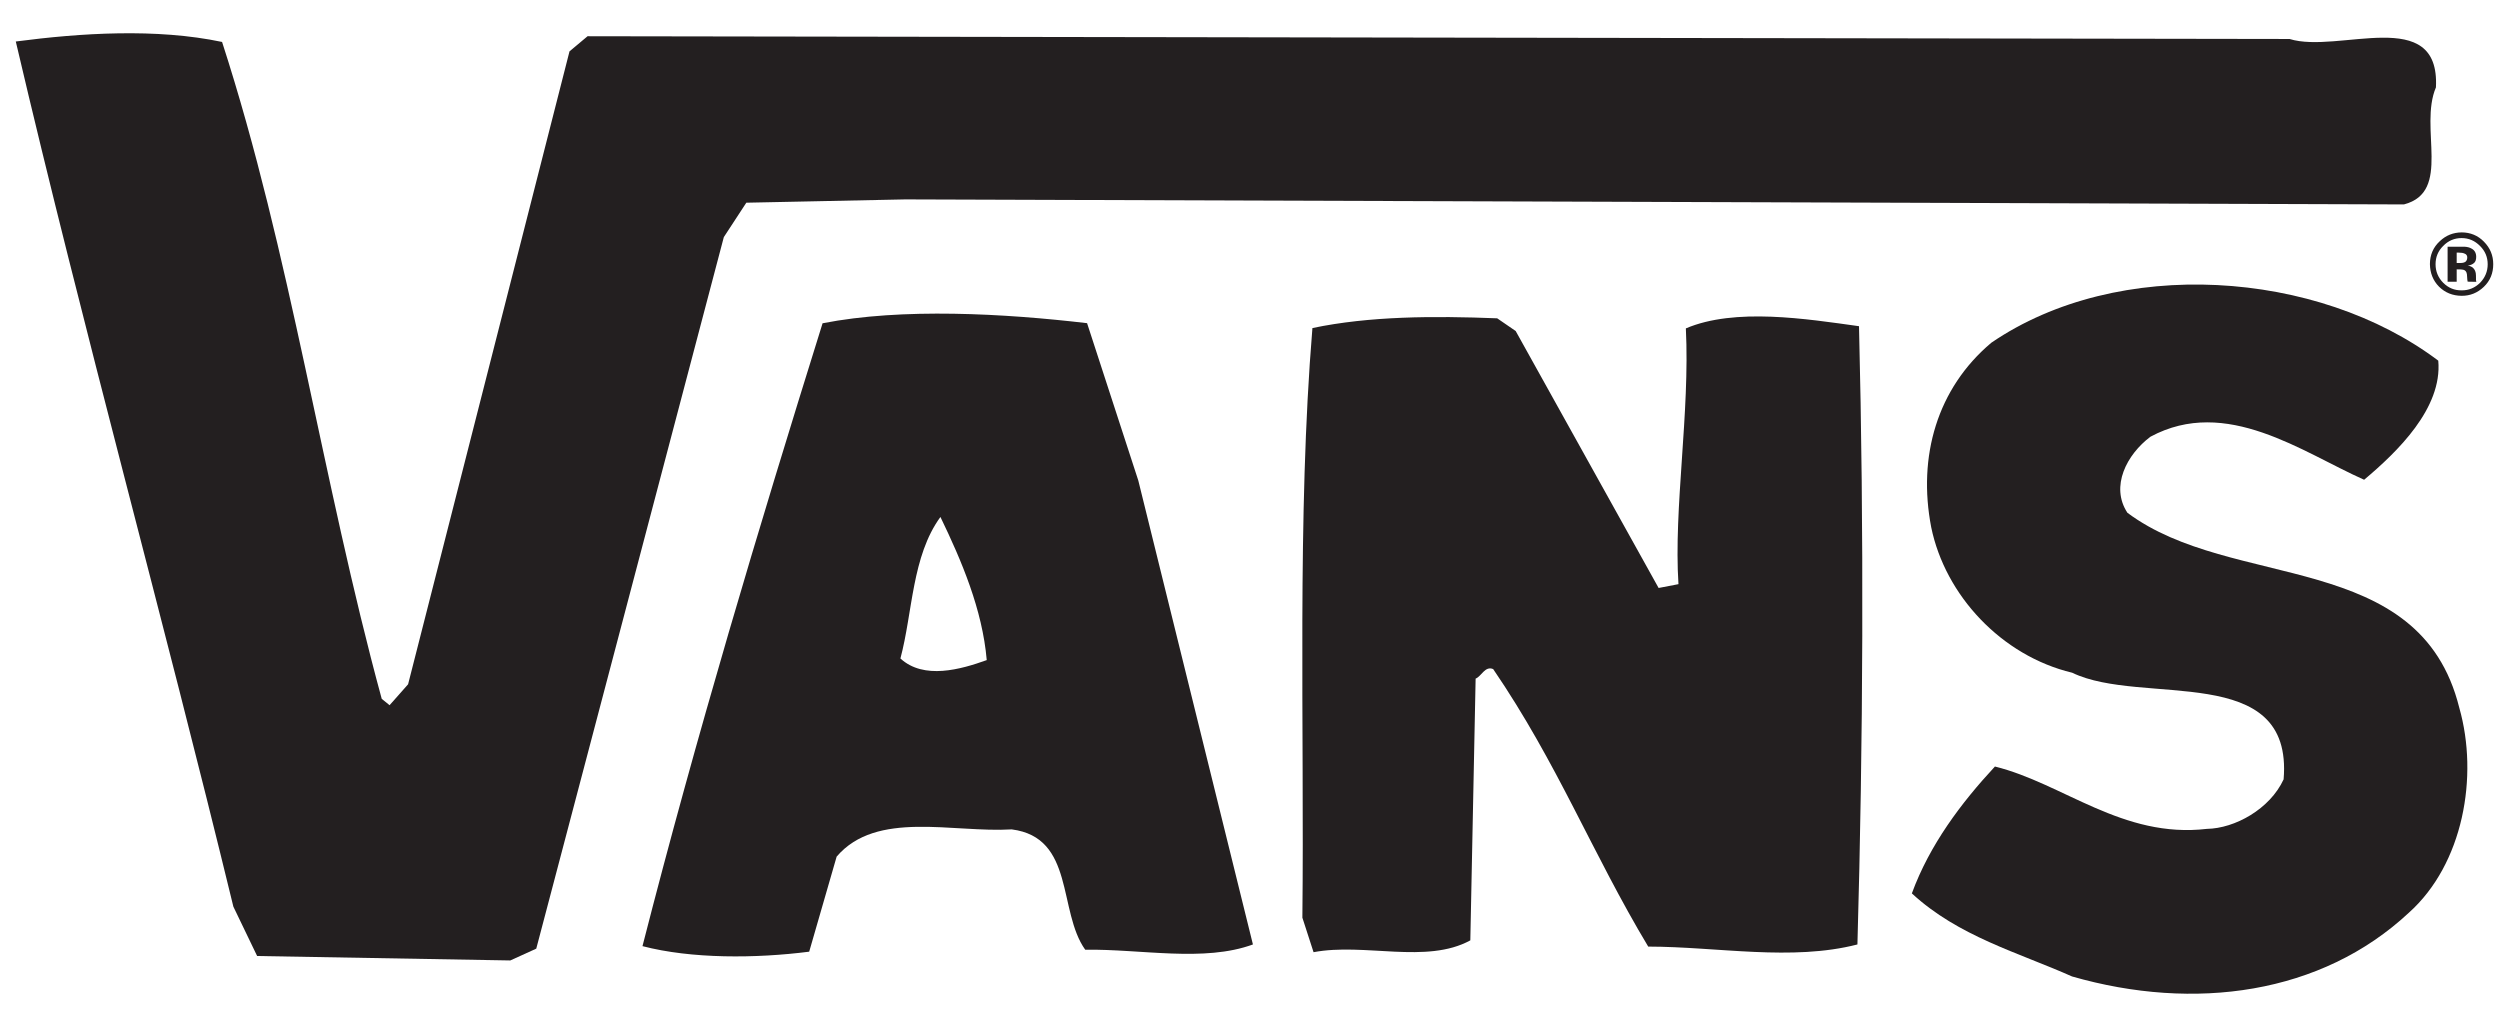
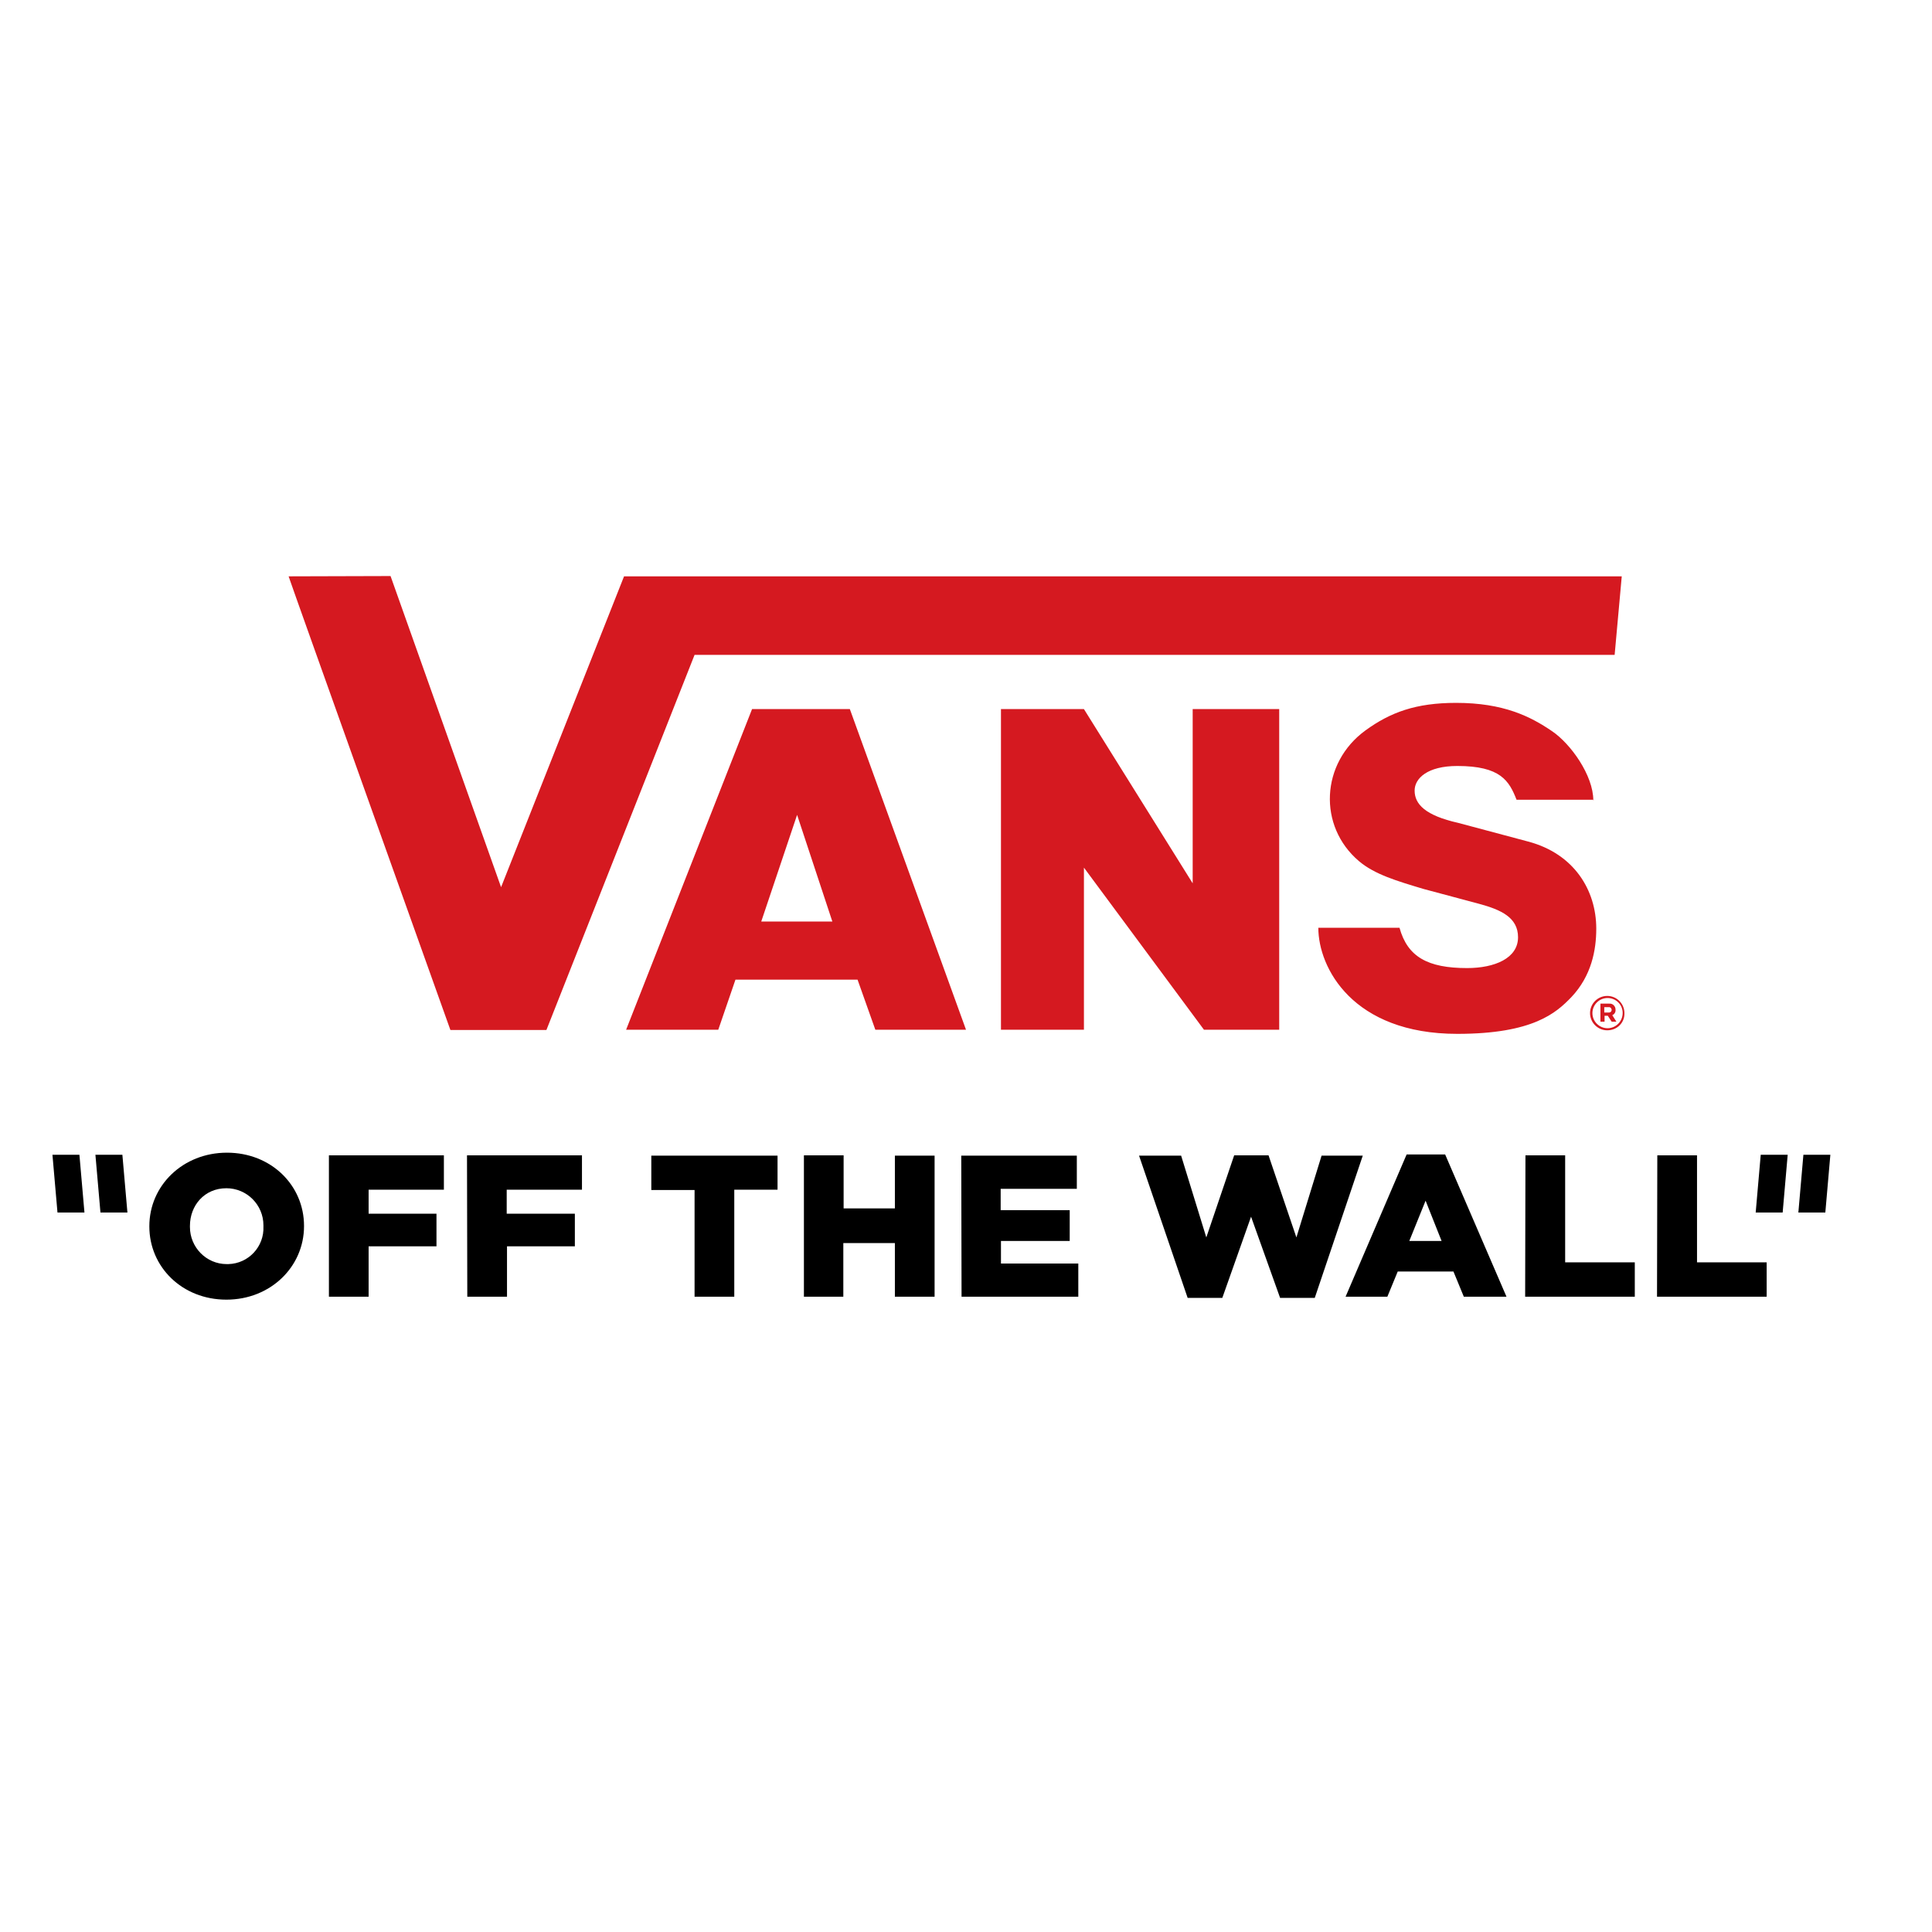
- <svg xmlns="http://www.w3.org/2000/svg" version="1.0" width="791.429" height="320" id="svg10142">
-   <defs id="defs10144" />
-   <g transform="translate(394.2857,-235.2193)" id="layer1">
-     <path d="M 376.863,262.876 C 371.406,275.675 382.005,295.958 366.733,299.934 L -107.684,298.343 L -158.019,299.389 L -165.143,310.282 L -224.52,535.535 L -232.744,539.271 L -312.883,537.866 L -320.41,522.235 C -342.719,430.397 -367.816,340.085 -389.286,248.356 C -368.753,245.665 -344.832,244.108 -323.983,248.498 C -302.252,315.587 -292.372,386.989 -273.44,456.453 L -270.957,458.468 L -265.096,451.845 L -213.998,251.482 L -208.279,246.689 L 330.525,247.561 C 345.96,252.375 378.192,236.559 376.863,262.876" id="path69" style="fill:#231f20;fill-opacity:1;fill-rule:nonzero;stroke:none" />
-     <path d="M 377.604,349.398 C 378.944,364.474 364.598,378.297 354.13,387.098 C 334.599,378.428 310.493,360.542 286.485,373.471 C 278.98,379.103 273.708,389.212 279.187,397.545 C 312.432,422.413 371.755,408.862 384.26,459.307 C 390.436,481.017 385.49,508.782 368.291,524.163 C 340.579,550.012 300.395,555.48 261.66,544.337 C 244.668,536.755 225.67,531.657 210.954,518.041 C 216.608,502.606 226.564,489.404 237.25,477.879 C 258.85,483.228 277.673,500.743 304.36,497.617 C 313.184,497.476 324.283,491.376 328.641,481.942 C 331.789,444.362 283.795,458.882 261.715,448.185 C 239.254,442.804 221.509,423.644 217.087,402.163 C 212.741,379.702 218.96,358.167 236.106,343.723 C 276.257,316.262 339.414,320.597 377.604,349.398" id="path73" style="fill:#231f20;fill-opacity:1;fill-rule:nonzero;stroke:none" />
-     <path d="M 194.223,338.483 C 195.824,403.012 195.552,470.025 193.722,534.206 C 172.927,539.565 149.519,534.925 127.493,534.881 C 109.705,505.242 98.812,476.899 78.41,447.031 C 75.828,445.93 74.663,449.373 72.855,450.048 L 71.177,532.91 C 57.289,540.513 37.66,533.607 21.549,536.657 L 18.009,525.731 C 18.663,464.971 16.277,398.612 21.19,339.071 C 39.185,335.292 59.489,335.194 79.684,335.989 L 85.534,340.008 L 130.783,421.356 L 137.068,420.147 C 135.51,396.172 140.728,365.813 139.41,339.18 C 154.965,332.547 177.622,336.174 194.223,338.483" id="path77" style="fill:#231f20;fill-opacity:1;fill-rule:nonzero;stroke:none" />
-     <path d="M -81.912,444.188 C -83.285,428.186 -89.875,412.729 -96.574,398.873 C -105.648,411.346 -105.321,429.014 -109.242,443.676 C -101.824,450.484 -90.104,447.129 -81.912,444.188 M -33.929,387.349 L 2.355,534.206 C -13.146,539.903 -33.101,535.611 -50.737,535.873 C -59.44,523.684 -53.961,500.351 -74.004,497.781 C -92.642,498.913 -116.791,491.626 -129.427,506.397 L -138.119,536.494 C -155.036,538.661 -175.384,538.792 -190.895,534.74 C -173.891,468.261 -154.295,402.904 -133.882,337.558 C -108.709,332.612 -76.237,334.464 -50.149,337.525 L -33.929,387.349 z" id="path81" style="fill:#231f20;fill-opacity:1;fill-rule:nonzero;stroke:none" />
-     <path d="M 385.872,315.478 C 385.469,315.292 384.891,315.194 384.129,315.194 L 383.432,315.194 L 383.432,318.473 L 384.565,318.473 C 385.273,318.495 385.806,318.342 386.188,318.103 C 386.58,317.787 386.776,317.329 386.776,316.719 C 386.787,316.098 386.46,315.674 385.872,315.478 M 380.556,324.399 L 380.556,313.321 C 381.264,313.299 382.277,313.321 383.66,313.321 C 385.033,313.343 385.806,313.321 385.926,313.321 C 386.841,313.386 387.571,313.571 388.137,313.92 C 389.129,314.432 389.608,315.336 389.608,316.534 C 389.608,317.482 389.368,318.157 388.845,318.538 C 388.333,318.963 387.702,319.214 386.939,319.268 C 387.647,319.421 388.159,319.66 388.519,319.933 C 389.172,320.488 389.543,321.338 389.532,322.46 L 389.543,323.429 C 389.532,323.538 389.575,323.647 389.532,323.778 C 389.532,323.865 389.575,323.996 389.575,324.083 L 389.652,324.442 L 386.907,324.388 C 386.819,324.072 386.754,323.538 386.732,322.852 C 386.721,322.209 386.656,321.774 386.536,321.512 C 386.384,321.109 386.1,320.826 385.73,320.673 C 385.49,320.608 385.153,320.532 384.695,320.51 L 384.063,320.51 L 383.432,320.488 L 383.432,324.41 L 380.556,324.399 z M 379.14,313.092 C 377.539,314.682 376.743,316.61 376.743,318.876 C 376.743,321.142 377.56,323.124 379.183,324.758 C 380.807,326.37 382.724,327.166 384.978,327.133 C 387.255,327.176 389.227,326.327 390.861,324.715 C 392.429,323.092 393.246,321.12 393.246,318.876 C 393.246,316.61 392.429,314.682 390.839,313.103 C 389.172,311.414 387.255,310.587 384.978,310.587 C 382.724,310.587 380.763,311.414 379.14,313.092 M 392.004,326.044 C 390.033,327.917 387.702,328.887 384.978,328.865 C 382.146,328.832 379.772,327.884 377.833,325.967 C 375.937,324.039 375.001,321.632 374.957,318.833 C 374.957,315.913 376.014,313.473 378.105,311.556 C 380.066,309.704 382.342,308.822 385,308.789 C 387.745,308.789 390.153,309.77 392.048,311.719 C 394.03,313.724 395,316.066 395,318.833 C 395.011,321.686 394.03,324.116 392.004,326.044" id="path85" style="fill:#231f20;fill-opacity:1;fill-rule:nonzero;stroke:none" />
-   </g>
+ <svg xmlns="http://www.w3.org/2000/svg" version="1.1" id="layer" x="0px" y="0px" viewBox="0 0 652 652" style="enable-background:new 0 0 652 652;" xml:space="preserve">
+   <style type="text/css">
+ 	.st0{fill:#D51920;}
+ </style>
+   <path d="M43,409.2h-9.1l-1.7-19.5h9.1L43,409.2z M592.5,409.2h9.1l1.7-19.5h-9.1L592.5,409.2z M26.8,389.7h-9.1l1.7,19.5h9.1  L26.8,389.7z M606.9,409.2h9.1l1.7-19.5h-9.1L606.9,409.2z M88.9,413.9c0.3,6.8-5,12.5-11.8,12.7c-0.2,0-0.4,0-0.6,0  c-6.9,0-12.4-5.7-12.4-12.5c0-0.1,0-0.2,0-0.3v-0.1c0-6.9,4.9-12.7,12.3-12.7c6.9,0,12.5,5.6,12.5,12.5c0,0.1,0,0.3,0,0.4  L88.9,413.9 M50.4,413.9c0,13.7,11.1,24.7,26,24.7s26.2-11.1,26.2-24.8v-0.1c0-13.7-11.1-24.7-26-24.7s-26.2,11.1-26.2,24.8  L50.4,413.9 M111,437.6h13.4v-17h22.9v-11h-22.9v-8.1h25.4v-11.6H111L111,437.6L111,437.6z M157.7,437.6h13.4v-17h22.9v-11h-23v-8.1  h25.4v-11.6h-38.8L157.7,437.6L157.7,437.6z M234.4,437.6h13.4v-36.1h14.6V390h-42.6v11.6h14.6L234.4,437.6L234.4,437.6z   M271.2,437.6h13.4v-18.1H302v18.1h13.4V390H302v17.8h-17.3v-17.9h-13.4V437.6L271.2,437.6z M324.5,437.6h39.4v-11.2h-26.1v-7.6H361  v-10.4h-23.3v-7.2h25.7v-11.2h-39L324.5,437.6L324.5,437.6z M400.8,438h11.7l9.7-27.4L432,438h11.7l16.2-48H446l-8.5,27.6l-9.4-27.7  h-11.6l-9.4,27.7l-8.5-27.6h-14.2L400.8,438z M475.6,418.8l5.5-13.6l5.4,13.6H475.6L475.6,418.8z M454.1,437.6h14.1l3.5-8.5h18.8  l3.5,8.5h14.4l-20.7-48h-13L454.1,437.6z M514.7,437.6h37V426h-23.5v-36.1h-13.4L514.7,437.6L514.7,437.6z M559.2,437.6h37V426  h-23.5v-36.1h-13.4L559.2,437.6L559.2,437.6z" />
+   <path class="st0" d="M537.9,269.9h-26.1c-2.5-6.4-5.4-11.4-20-11.4c-10.1,0-14.4,4.2-14.4,8.3c0,4.6,3.6,8.4,14.7,10.9l23.6,6.3  c15.5,4.1,23,16.4,23,29.4c0,7.2-1.6,15.9-8.4,23.1c-5.1,5.3-12.9,12.4-38.5,12.4c-35.3,0-46.9-22.3-46.9-35.8h27.4  c2.7,9.8,9.5,13.6,22.8,13.6c9.3,0,17.2-3.3,17.2-10.4c0-6.7-5.8-9.3-13.2-11.3l-18.7-5c-9-2.7-16.5-4.9-21.8-9.4  c-13.9-11.8-12.9-33.1,2.2-44.1c8.4-6.1,17-9.3,30.6-9.3c16,0,25.1,4.6,32.3,9.5c6.4,4.3,14,15,14,23.4 M97.4,194.5  c0.2,0.9,54.6,153.1,54.6,153.1h32.4l50-126.6h310.5l2.4-26.5H210.6l-41.5,104.9l-37.3-105L97.4,194.5 M365.8,292.8l40.5,54.7h25.4  V239.3h-29.2v58.8l-36.7-58.8h-28v108.2h28V292.8L365.8,292.8z M548.2,341.9c0-3.2-2.6-5.8-5.8-5.8s-5.8,2.6-5.8,5.8  c0,3.2,2.6,5.8,5.8,5.8C545.7,347.7,548.3,345.2,548.2,341.9C548.3,341.9,548.3,341.9,548.2,341.9L548.2,341.9z M547.6,341.9  c0,2.8-2.3,5.1-5.1,5.1c-2.8,0-5.1-2.3-5.1-5.1c0-2.8,2.3-5.1,5.1-5.1c2.8,0,5.1,2.2,5.1,5C547.6,341.8,547.6,341.9,547.6,341.9  L547.6,341.9z M545.2,340.7c0-1.1-0.9-2.1-2.1-2c-0.1,0-0.2,0-0.3,0h-2.7v6.1h1.4v-2h1.1l1.3,2h1.6l-1.4-2.2  C544.8,342.3,545.3,341.6,545.2,340.7L545.2,340.7z M543.9,340.8c0,0.5-0.4,0.9-0.9,0.9c-0.1,0-0.1,0-0.2,0h-1.4v-1.8h1.3  c0.5-0.1,1,0.1,1.1,0.6C543.9,340.6,543.9,340.7,543.9,340.8L543.9,340.8z M211.3,347.5h31.1l5.8-16.9h41.2l6,16.9H326l-39.2-108.2  h-33L211.3,347.5z M256.9,311l12.1-36l11.9,36H256.9L256.9,311z" />
</svg>
